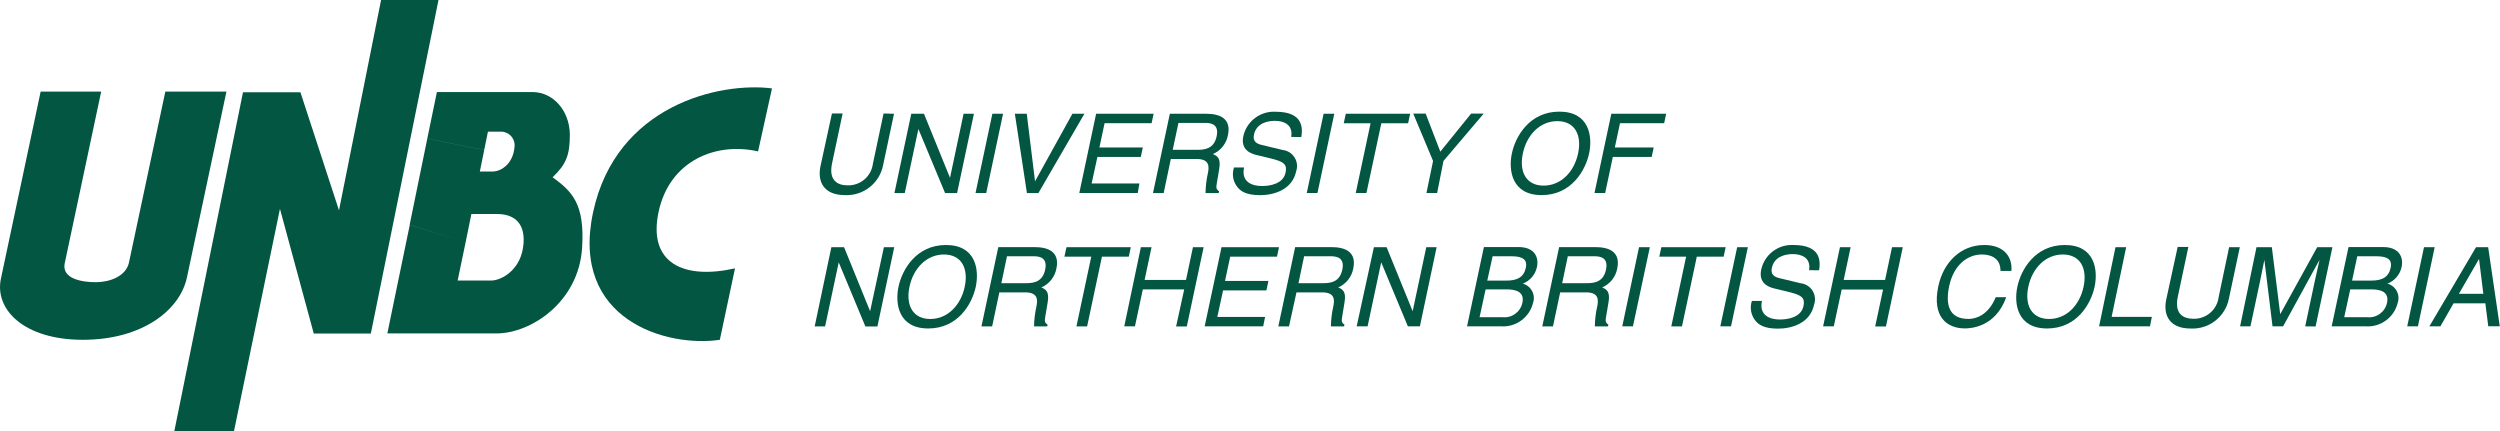
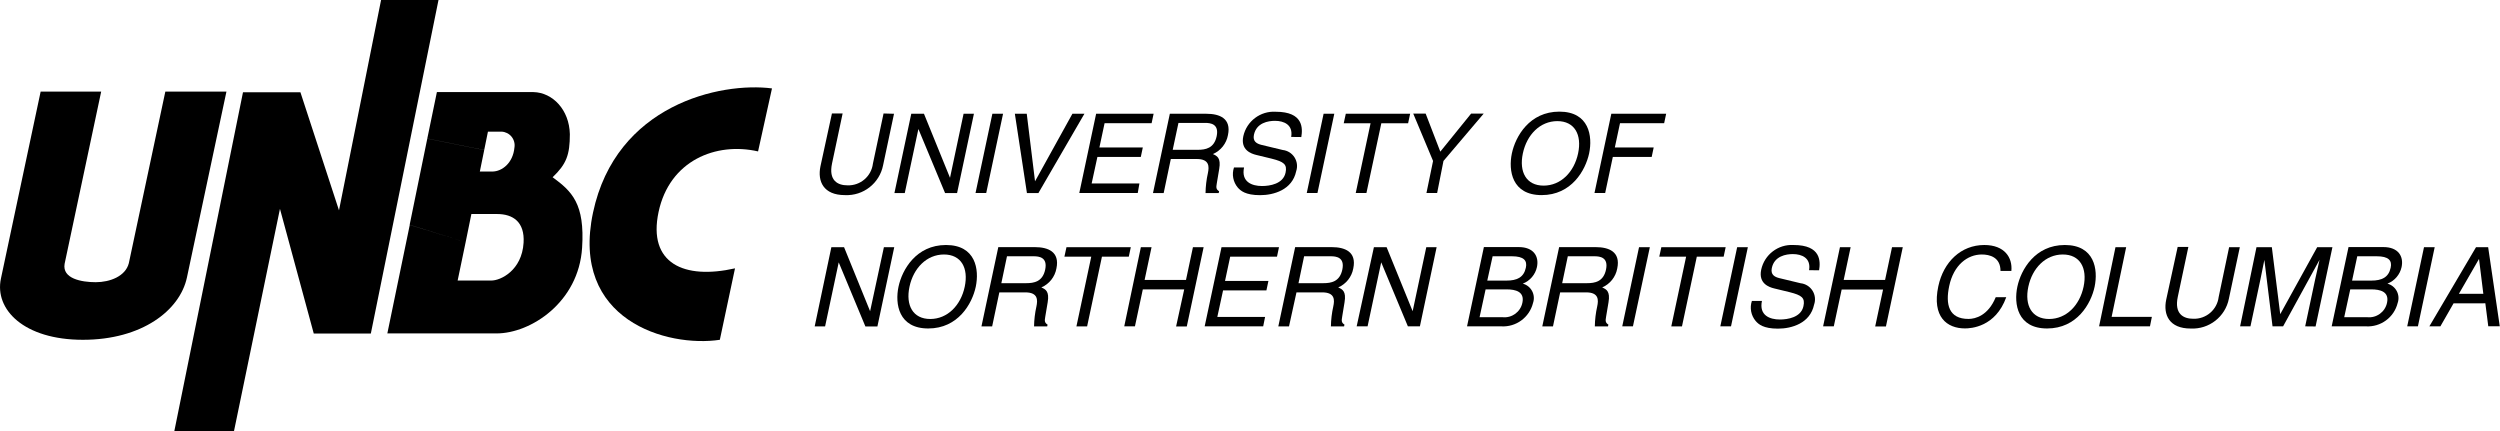
<svg xmlns="http://www.w3.org/2000/svg" aria-hidden="true" viewBox="0 0 434.89 74.97">
  <g transform="translate(0 0)">
    <g transform="translate(0 0) scale(1)">
-       <polygon fill="#035642" points="42.27 16.05 30.33 74.97 40.71 74.97 48.7 36.33 54.58 58.02 64.51 58.02 76.28 0 66.29 0 58.97 36.59 52.26 16.05 42.27 16.05" />
-       <path fill="#035642" d="M81,42.13l1-4.9h4.47c2.78,0,4.83,1.39,4.61,5-.29,4.81-4,6.59-5.62,6.57H79.61L81,42.13l-9.72-3L67.38,58h19c5.94,0,14.28-5.41,14.88-14.89.5-7.7-1.78-9.82-5.13-12.28,2.4-2.28,3-3.89,3-7.49-.1-4.26-3-7.24-6.32-7.32H76L74.33,24.1l9.9,2,.65-3.2h2.36a2.38,2.38,0,0,1,2.25,2.77c-.25,2.69-2.15,4.15-3.82,4.17H83.47l.76-3.73-9.9-2-3.07,15Z" />
-       <path fill="#035642" fill-rule="evenodd" d="M16.65,49.09c-2.48,0-5.86-.62-5.41-3.2L17.6,15.94H7.07L.16,48.47c-1.14,5.37,4,10.64,14.26,10.64S31.3,54,32.52,48.26l6.87-32.32H28.76L22.41,45.79c-.58,2.27-3.28,3.3-5.76,3.3" />
-       <path fill="#035642" fill-rule="evenodd" d="M134.3,15.38c-9-1.16-27.16,2.84-31.14,21.6s12.92,23.5,22.06,22.13l2.64-12.43c-8.85,2-15.2-.84-13.3-9.8s10-12.22,17.31-10.54l2.43-11" />
-       <path fill="#035642" d="M155.52,19.79l-1.9,8.95a6.45,6.45,0,0,1-6.65,5.2c-3.71,0-4.79-2.38-4.25-5l2-9.2h1.86l-1.84,8.68c-.64,3,1,3.82,2.68,3.82a4.3,4.3,0,0,0,4.43-3.78l1.85-8.72Z" />
-       <path fill="#035642" d="M167.62,19.79h1.8l-2.93,13.79H164.4l-4.64-11.14h0l-2.37,11.14h-1.8l2.93-13.79h2.21l4.53,11.14h0Z" />
-       <path fill="#035642" d="M171.56,33.57H169.7l2.93-13.79h1.86Z" />
-       <path fill="#035642" d="M186.55,19.79h2.09l-8,13.79h-2l-2.1-13.79h2.07l1.44,11.75h0Z" />
-       <path fill="#035642" d="M197.92,33.57H187.75l2.93-13.79h10l-.35,1.65h-8.18l-.9,4.22h7.55l-.35,1.65h-7.55l-1,4.61h8.31Z" />
-       <path fill="#035642" d="M205,21.38h4.65c.92,0,2.44.17,2,2.3s-1.95,2.38-3.31,2.38H204Zm-1.33,6.28h4.51c2.23,0,2.18,1.33,1.94,2.46a17,17,0,0,0-.41,3.46H212l.07-.31c-.51-.33-.54-.61-.4-1.38l.42-2.5c.33-1.92-.38-2.27-1.1-2.59a4.46,4.46,0,0,0,2.62-3.3c.62-2.92-1.48-3.71-3.74-3.71h-6.37l-2.93,13.79h1.86Z" />
-       <path fill="#035642" d="M224.61,23.82c.36-2.13-1.27-2.8-2.82-2.8-1.17,0-3.22.33-3.66,2.42-.25,1.17.5,1.55,1.26,1.75l3.74.9a2.81,2.81,0,0,1,2.35,3.69c-.69,3.26-3.92,4.17-6.28,4.17-2.55,0-3.39-.77-3.88-1.32a3.63,3.63,0,0,1-.66-3.5h1.75c-.53,2.5,1.35,3.23,3.12,3.23,1.34,0,3.68-.35,4.1-2.32.31-1.44-.27-1.9-2.42-2.44l-2.68-.65c-.86-.21-2.76-.84-2.25-3.25a5.44,5.44,0,0,1,5.65-4.26c4.82,0,4.69,2.88,4.44,4.4Z" />
-       <path fill="#035642" d="M229.18,33.57h-1.86l2.93-13.79h1.86Z" />
-       <path fill="#035642" d="M234.11,19.79H245.3l-.35,1.65h-4.66L237.7,33.57h-1.86l2.58-12.13h-4.67Z" />
-       <path fill="#035642" d="M250,33.57h-1.86L249.29,28l-3.45-8.24H248l2.55,6.62,5.36-6.62h2.19l-7,8.24Z" />
-       <path fill="#035642" d="M274.52,26.68c-.69,3.25-3,5.61-6,5.61s-4.3-2.36-3.61-5.61,3-5.61,6-5.61S275.21,23.43,274.52,26.68Zm1.92,0c.63-3,0-7.26-5.18-7.26s-7.63,4.28-8.26,7.26,0,7.26,5.18,7.26S275.8,29.65,276.44,26.68Z" />
-       <path fill="#035642" d="M279.23,33.57h-1.86l2.93-13.79h9.54l-.35,1.65h-7.68l-.9,4.22h6.76l-.35,1.65h-6.76Z" />
-       <path fill="#035642" d="M153.76,43h1.8l-2.93,13.79h-2.09L145.9,45.64h0l-2.37,11.14h-1.81L144.62,43h2.21l4.53,11.14h0Z" />
-       <path fill="#035642" d="M167.82,49.88c-.69,3.25-3,5.61-6,5.61s-4.3-2.36-3.61-5.61,3-5.61,6-5.61S168.51,46.63,167.82,49.88Zm1.92,0c.63-3,0-7.26-5.18-7.26s-7.63,4.28-8.26,7.26,0,7.26,5.18,7.26S169.11,52.85,169.74,49.88Z" />
-       <path fill="#035642" d="M175.17,44.58h4.65c.92,0,2.44.17,2,2.3s-1.95,2.38-3.31,2.38h-4.32Zm-1.33,6.28h4.51c2.23,0,2.18,1.32,1.94,2.46a17.1,17.1,0,0,0-.41,3.46h2.29l.06-.31c-.51-.33-.54-.61-.4-1.38l.42-2.5c.33-1.92-.38-2.27-1.1-2.59a4.46,4.46,0,0,0,2.62-3.3c.62-2.92-1.48-3.71-3.74-3.71h-6.37l-2.93,13.79h1.86Z" />
-       <path fill="#035642" d="M185.52,43h11.19l-.35,1.65h-4.67l-2.58,12.13h-1.86l2.58-12.13h-4.67Z" />
-       <path fill="#035642" d="M207.52,43h1.86l-2.93,13.79h-1.86L206,50.34h-7.2l-1.37,6.43h-1.86L198.46,43h1.86l-1.21,5.7h7.2Z" />
-       <path fill="#035642" d="M219.74,56.77H209.56L212.49,43h10l-.35,1.65H214l-.9,4.22h7.55l-.35,1.65h-7.54l-1,4.61h8.31Z" />
-       <path fill="#035642" d="M226.86,44.58h4.65c.92,0,2.44.17,2,2.3s-1.95,2.38-3.31,2.38h-4.32Zm-1.33,6.28H230c2.23,0,2.18,1.32,1.93,2.46a17.15,17.15,0,0,0-.41,3.46h2.29l.07-.31c-.51-.33-.54-.61-.4-1.38l.41-2.5c.33-1.92-.38-2.27-1.1-2.59a4.46,4.46,0,0,0,2.62-3.3c.62-2.92-1.48-3.71-3.74-3.71h-6.37l-2.93,13.79h1.86Z" />
-       <path fill="#035642" d="M248.11,43h1.8L247,56.77h-2.09l-4.64-11.14h0l-2.37,11.14H236L239,43h2.21l4.53,11.14h0Z" />
-       <path fill="#035642" d="M259.65,44.58H263c2.07,0,2.71.73,2.43,2-.36,1.69-1.57,2.23-3.35,2.23h-3.36ZM255.2,56.77h5.93a5.37,5.37,0,0,0,5.55-4.07,2.6,2.6,0,0,0-1.78-3.36,4,4,0,0,0,2.46-2.88c.4-1.88-.59-3.48-3.16-3.48h-6.07Zm3.23-6.43h3.67c1.52,0,3.14.38,2.73,2.32a3.18,3.18,0,0,1-3.45,2.52h-4Z" />
-       <path fill="#035642" d="M272.73,44.58h4.65c.92,0,2.44.17,2,2.3s-1.95,2.38-3.31,2.38h-4.32Zm-1.33,6.28h4.51c2.23,0,2.18,1.32,1.93,2.46a17.07,17.07,0,0,0-.41,3.46h2.29l.07-.31c-.51-.33-.54-.61-.4-1.38l.42-2.5c.33-1.92-.38-2.27-1.1-2.59a4.46,4.46,0,0,0,2.62-3.3c.62-2.92-1.48-3.71-3.74-3.71h-6.37l-2.93,13.79h1.86Z" />
-       <path fill="#035642" d="M284.06,56.77h-1.86L285.12,43H287Z" />
-       <path fill="#035642" d="M289,43h11.19l-.35,1.65h-4.67l-2.58,12.13h-1.86l2.58-12.13h-4.67Z" />
-       <path fill="#035642" d="M301.12,56.77h-1.86L302.19,43h1.86Z" />
-       <path fill="#035642" d="M314.7,47c.36-2.13-1.27-2.8-2.82-2.8-1.17,0-3.22.33-3.66,2.42-.25,1.17.5,1.55,1.26,1.75l3.74.9A2.81,2.81,0,0,1,315.57,53c-.69,3.26-3.92,4.17-6.28,4.17-2.55,0-3.39-.77-3.88-1.33a3.63,3.63,0,0,1-.66-3.49h1.75c-.53,2.5,1.35,3.23,3.12,3.23,1.34,0,3.68-.35,4.1-2.32.31-1.44-.27-1.9-2.42-2.44l-2.68-.65c-.86-.21-2.76-.84-2.25-3.25A5.44,5.44,0,0,1,312,42.62c4.82,0,4.69,2.88,4.44,4.4Z" />
-       <path fill="#035642" d="M329.13,43H331l-2.93,13.79H326.2l1.37-6.43h-7.2L319,56.77h-1.86L320.07,43h1.86l-1.21,5.7h7.2Z" />
-       <path fill="#035642" d="M348,47.13c0-2.42-1.93-2.86-3.25-2.86-2.5,0-4.9,1.84-5.67,5.47-.69,3.24-.07,5.74,3.35,5.74,1.21,0,3.42-.58,4.74-3.78H349c-1.87,5.2-6.15,5.43-7.18,5.43-3.13,0-5.77-2-4.64-7.33.9-4.24,3.95-7.18,8-7.18,3.55,0,4.93,2.21,4.71,4.51Z" />
-       <path fill="#035642" d="M362.45,49.88c-.69,3.25-3,5.61-6,5.61s-4.3-2.36-3.61-5.61,3-5.61,6-5.61S363.14,46.63,362.45,49.88Zm1.92,0c.63-3,0-7.26-5.18-7.26s-7.63,4.28-8.26,7.26,0,7.26,5.18,7.26S363.74,52.85,364.37,49.88Z" />
-       <path fill="#035642" d="M367.33,55.12h7L374,56.77h-8.85L368,43h1.86Z" />
-       <path fill="#035642" d="M389.63,43l-1.9,8.95a6.45,6.45,0,0,1-6.66,5.2c-3.71,0-4.79-2.38-4.25-5l2-9.2h1.86l-1.84,8.68c-.64,3,1,3.82,2.68,3.82a4.3,4.3,0,0,0,4.43-3.78L387.77,43Z" />
-       <path fill="#035642" d="M401,56.77l1.73-8.14c.08-.4.5-2.15.77-3.44h0l-6.34,11.58h-1.84l-1.42-11.56h0c-.27,1.27-.6,3-.69,3.42l-1.73,8.14h-1.8L392.53,43h2.67l1.46,11.65h0L403.09,43h2.65l-2.93,13.79Z" />
-       <path fill="#035642" d="M410.06,44.58h3.38c2.07,0,2.71.73,2.43,2-.36,1.69-1.57,2.23-3.35,2.23h-3.36Zm-4.45,12.19h5.93a5.37,5.37,0,0,0,5.55-4.07,2.6,2.6,0,0,0-1.78-3.36,4,4,0,0,0,2.46-2.88c.4-1.88-.59-3.48-3.16-3.48h-6.07Zm3.23-6.43h3.67c1.52,0,3.14.38,2.73,2.32a3.18,3.18,0,0,1-3.45,2.52h-4Z" />
-       <path fill="#035642" d="M420.61,56.77h-1.86L421.67,43h1.86Z" />
-       <path fill="#035642" d="M427.74,51.11l3.5-6.07h0l.75,6.07Zm4.6,1.65.51,4h2L432.83,43h-2.11L422.6,56.77h1.92l2.29-4Z" />
+       <polygon fill="currentColor" points="42.27 16.05 30.33 74.97 40.71 74.97 48.7 36.33 54.58 58.02 64.51 58.02 76.28 0 66.29 0 58.97 36.59 52.26 16.05 42.27 16.05" />
+       <path fill="currentColor" d="M81,42.13l1-4.9h4.47c2.78,0,4.83,1.39,4.61,5-.29,4.81-4,6.59-5.62,6.57H79.61L81,42.13l-9.72-3L67.38,58h19c5.94,0,14.28-5.41,14.88-14.89.5-7.7-1.78-9.82-5.13-12.28,2.4-2.28,3-3.89,3-7.49-.1-4.26-3-7.24-6.32-7.32H76L74.33,24.1l9.9,2,.65-3.2h2.36a2.38,2.38,0,0,1,2.25,2.77c-.25,2.69-2.15,4.15-3.82,4.17H83.47l.76-3.73-9.9-2-3.07,15Z" />
+       <path fill="currentColor" fill-rule="evenodd" d="M16.65,49.09c-2.48,0-5.86-.62-5.41-3.2L17.6,15.94H7.07L.16,48.47c-1.14,5.37,4,10.64,14.26,10.64S31.3,54,32.52,48.26l6.87-32.32H28.76L22.41,45.79c-.58,2.27-3.28,3.3-5.76,3.3" />
+       <path fill="currentColor" fill-rule="evenodd" d="M134.3,15.38c-9-1.16-27.16,2.84-31.14,21.6s12.92,23.5,22.06,22.13l2.64-12.43c-8.85,2-15.2-.84-13.3-9.8s10-12.22,17.31-10.54l2.43-11" />
+       <path fill="currentColor" d="M155.52,19.79l-1.9,8.95a6.45,6.45,0,0,1-6.65,5.2c-3.71,0-4.79-2.38-4.25-5l2-9.2h1.86l-1.84,8.68c-.64,3,1,3.82,2.68,3.82a4.3,4.3,0,0,0,4.43-3.78l1.85-8.72Z" />
+       <path fill="currentColor" d="M167.62,19.79h1.8l-2.93,13.79H164.4l-4.64-11.14h0l-2.37,11.14h-1.8l2.93-13.79h2.21l4.53,11.14h0Z" />
+       <path fill="currentColor" d="M171.56,33.57H169.7l2.93-13.79h1.86Z" />
+       <path fill="currentColor" d="M186.55,19.79h2.09l-8,13.79h-2l-2.1-13.79h2.07l1.44,11.75h0Z" />
+       <path fill="currentColor" d="M197.92,33.57H187.75l2.93-13.79h10l-.35,1.65h-8.18l-.9,4.22h7.55l-.35,1.65h-7.55l-1,4.61h8.31Z" />
+       <path fill="currentColor" d="M205,21.38h4.65c.92,0,2.44.17,2,2.3s-1.95,2.38-3.31,2.38H204Zm-1.33,6.28h4.51c2.23,0,2.18,1.33,1.94,2.46a17,17,0,0,0-.41,3.46H212l.07-.31c-.51-.33-.54-.61-.4-1.38l.42-2.5c.33-1.92-.38-2.27-1.1-2.59a4.46,4.46,0,0,0,2.62-3.3c.62-2.92-1.48-3.71-3.74-3.71h-6.37l-2.93,13.79h1.86Z" />
+       <path fill="currentColor" d="M224.61,23.82c.36-2.13-1.27-2.8-2.82-2.8-1.17,0-3.22.33-3.66,2.42-.25,1.17.5,1.55,1.26,1.75l3.74.9a2.81,2.81,0,0,1,2.35,3.69c-.69,3.26-3.92,4.17-6.28,4.17-2.55,0-3.39-.77-3.88-1.32a3.63,3.63,0,0,1-.66-3.5h1.75c-.53,2.5,1.35,3.23,3.12,3.23,1.34,0,3.68-.35,4.1-2.32.31-1.44-.27-1.9-2.42-2.44l-2.68-.65c-.86-.21-2.76-.84-2.25-3.25a5.44,5.44,0,0,1,5.65-4.26c4.82,0,4.69,2.88,4.44,4.4Z" />
+       <path fill="currentColor" d="M229.18,33.57h-1.86l2.93-13.79h1.86Z" />
+       <path fill="currentColor" d="M234.11,19.79H245.3l-.35,1.65h-4.66L237.7,33.57h-1.86l2.58-12.13h-4.67Z" />
+       <path fill="currentColor" d="M250,33.57h-1.86L249.29,28l-3.45-8.24H248l2.55,6.62,5.36-6.62h2.19l-7,8.24Z" />
+       <path fill="currentColor" d="M274.52,26.68c-.69,3.25-3,5.61-6,5.61s-4.3-2.36-3.61-5.61,3-5.61,6-5.61S275.21,23.43,274.52,26.68Zm1.92,0c.63-3,0-7.26-5.18-7.26s-7.63,4.28-8.26,7.26,0,7.26,5.18,7.26S275.8,29.65,276.44,26.68Z" />
+       <path fill="currentColor" d="M279.23,33.57h-1.86l2.93-13.79h9.54l-.35,1.65h-7.68l-.9,4.22h6.76l-.35,1.65h-6.76Z" />
+       <path fill="currentColor" d="M153.76,43h1.8l-2.93,13.79h-2.09L145.9,45.64h0l-2.37,11.14h-1.81L144.62,43h2.21l4.53,11.14h0Z" />
+       <path fill="currentColor" d="M167.82,49.88c-.69,3.25-3,5.61-6,5.61s-4.3-2.36-3.61-5.61,3-5.61,6-5.61S168.51,46.63,167.82,49.88Zm1.92,0c.63-3,0-7.26-5.18-7.26s-7.63,4.28-8.26,7.26,0,7.26,5.18,7.26S169.11,52.85,169.74,49.88Z" />
+       <path fill="currentColor" d="M175.17,44.58h4.65c.92,0,2.44.17,2,2.3s-1.95,2.38-3.31,2.38h-4.32Zm-1.33,6.28h4.51c2.23,0,2.18,1.32,1.94,2.46a17.1,17.1,0,0,0-.41,3.46h2.29l.06-.31c-.51-.33-.54-.61-.4-1.38l.42-2.5c.33-1.92-.38-2.27-1.1-2.59a4.46,4.46,0,0,0,2.62-3.3c.62-2.92-1.48-3.71-3.74-3.71h-6.37l-2.93,13.79h1.86Z" />
+       <path fill="currentColor" d="M185.52,43h11.19l-.35,1.65h-4.67l-2.58,12.13h-1.86l2.58-12.13h-4.67Z" />
+       <path fill="currentColor" d="M207.52,43h1.86l-2.93,13.79h-1.86L206,50.34h-7.2l-1.37,6.43h-1.86L198.46,43h1.86l-1.21,5.7h7.2Z" />
+       <path fill="currentColor" d="M219.74,56.77H209.56L212.49,43h10l-.35,1.65H214l-.9,4.22h7.55l-.35,1.65h-7.54l-1,4.61h8.31Z" />
+       <path fill="currentColor" d="M226.86,44.58h4.65c.92,0,2.44.17,2,2.3s-1.95,2.38-3.31,2.38h-4.32Zm-1.33,6.28H230c2.23,0,2.18,1.32,1.93,2.46a17.15,17.15,0,0,0-.41,3.46h2.29l.07-.31c-.51-.33-.54-.61-.4-1.38l.41-2.5c.33-1.92-.38-2.27-1.1-2.59a4.46,4.46,0,0,0,2.62-3.3c.62-2.92-1.48-3.71-3.74-3.71h-6.37l-2.93,13.79h1.86Z" />
+       <path fill="currentColor" d="M248.11,43h1.8L247,56.77h-2.09l-4.64-11.14h0l-2.37,11.14H236L239,43h2.21l4.53,11.14h0Z" />
+       <path fill="currentColor" d="M259.65,44.58H263c2.07,0,2.71.73,2.43,2-.36,1.69-1.57,2.23-3.35,2.23h-3.36ZM255.2,56.77h5.93a5.37,5.37,0,0,0,5.55-4.07,2.6,2.6,0,0,0-1.78-3.36,4,4,0,0,0,2.46-2.88c.4-1.88-.59-3.48-3.16-3.48h-6.07Zm3.23-6.43h3.67c1.52,0,3.14.38,2.73,2.32a3.18,3.18,0,0,1-3.45,2.52h-4Z" />
+       <path fill="currentColor" d="M272.73,44.58h4.65c.92,0,2.44.17,2,2.3s-1.95,2.38-3.31,2.38h-4.32Zm-1.33,6.28h4.51c2.23,0,2.18,1.32,1.93,2.46a17.07,17.07,0,0,0-.41,3.46h2.29l.07-.31c-.51-.33-.54-.61-.4-1.38l.42-2.5c.33-1.92-.38-2.27-1.1-2.59a4.46,4.46,0,0,0,2.62-3.3c.62-2.92-1.48-3.71-3.74-3.71h-6.37l-2.93,13.79h1.86Z" />
+       <path fill="currentColor" d="M284.06,56.77h-1.86L285.12,43H287Z" />
+       <path fill="currentColor" d="M289,43h11.19l-.35,1.65h-4.67l-2.58,12.13h-1.86l2.58-12.13h-4.67Z" />
+       <path fill="currentColor" d="M301.12,56.77h-1.86L302.19,43h1.86Z" />
+       <path fill="currentColor" d="M314.7,47c.36-2.13-1.27-2.8-2.82-2.8-1.17,0-3.22.33-3.66,2.42-.25,1.17.5,1.55,1.26,1.75l3.74.9A2.81,2.81,0,0,1,315.57,53c-.69,3.26-3.92,4.17-6.28,4.17-2.55,0-3.39-.77-3.88-1.33a3.63,3.63,0,0,1-.66-3.49h1.75c-.53,2.5,1.35,3.23,3.12,3.23,1.34,0,3.68-.35,4.1-2.32.31-1.44-.27-1.9-2.42-2.44l-2.68-.65c-.86-.21-2.76-.84-2.25-3.25A5.44,5.44,0,0,1,312,42.62c4.82,0,4.69,2.88,4.44,4.4Z" />
+       <path fill="currentColor" d="M329.13,43H331l-2.93,13.79H326.2l1.37-6.43h-7.2L319,56.77h-1.86L320.07,43h1.86l-1.21,5.7h7.2Z" />
+       <path fill="currentColor" d="M348,47.13c0-2.42-1.93-2.86-3.25-2.86-2.5,0-4.9,1.84-5.67,5.47-.69,3.24-.07,5.74,3.35,5.74,1.21,0,3.42-.58,4.74-3.78H349c-1.87,5.2-6.15,5.43-7.18,5.43-3.13,0-5.77-2-4.64-7.33.9-4.24,3.95-7.18,8-7.18,3.55,0,4.93,2.21,4.71,4.51Z" />
+       <path fill="currentColor" d="M362.45,49.88c-.69,3.25-3,5.61-6,5.61s-4.3-2.36-3.61-5.61,3-5.61,6-5.61S363.14,46.63,362.45,49.88Zm1.92,0c.63-3,0-7.26-5.18-7.26s-7.63,4.28-8.26,7.26,0,7.26,5.18,7.26S363.74,52.85,364.37,49.88Z" />
+       <path fill="currentColor" d="M367.33,55.12h7L374,56.77h-8.85L368,43h1.86Z" />
+       <path fill="currentColor" d="M389.63,43l-1.9,8.95a6.45,6.45,0,0,1-6.66,5.2c-3.71,0-4.79-2.38-4.25-5l2-9.2h1.86l-1.84,8.68c-.64,3,1,3.82,2.68,3.82a4.3,4.3,0,0,0,4.43-3.78L387.77,43Z" />
+       <path fill="currentColor" d="M401,56.77l1.73-8.14c.08-.4.5-2.15.77-3.44h0l-6.34,11.58h-1.84l-1.42-11.56h0c-.27,1.27-.6,3-.69,3.42l-1.73,8.14h-1.8L392.53,43h2.67l1.46,11.65h0L403.09,43h2.65l-2.93,13.79Z" />
+       <path fill="currentColor" d="M410.06,44.58h3.38c2.07,0,2.71.73,2.43,2-.36,1.69-1.57,2.23-3.35,2.23h-3.36Zm-4.45,12.19h5.93a5.37,5.37,0,0,0,5.55-4.07,2.6,2.6,0,0,0-1.78-3.36,4,4,0,0,0,2.46-2.88c.4-1.88-.59-3.48-3.16-3.48h-6.07Zm3.23-6.43h3.67c1.52,0,3.14.38,2.73,2.32a3.18,3.18,0,0,1-3.45,2.52h-4Z" />
+       <path fill="currentColor" d="M420.61,56.77h-1.86L421.67,43h1.86Z" />
+       <path fill="currentColor" d="M427.74,51.11l3.5-6.07h0l.75,6.07Zm4.6,1.65.51,4h2L432.83,43h-2.11L422.6,56.77h1.92l2.29-4Z" />
    </g>
  </g>
</svg>
